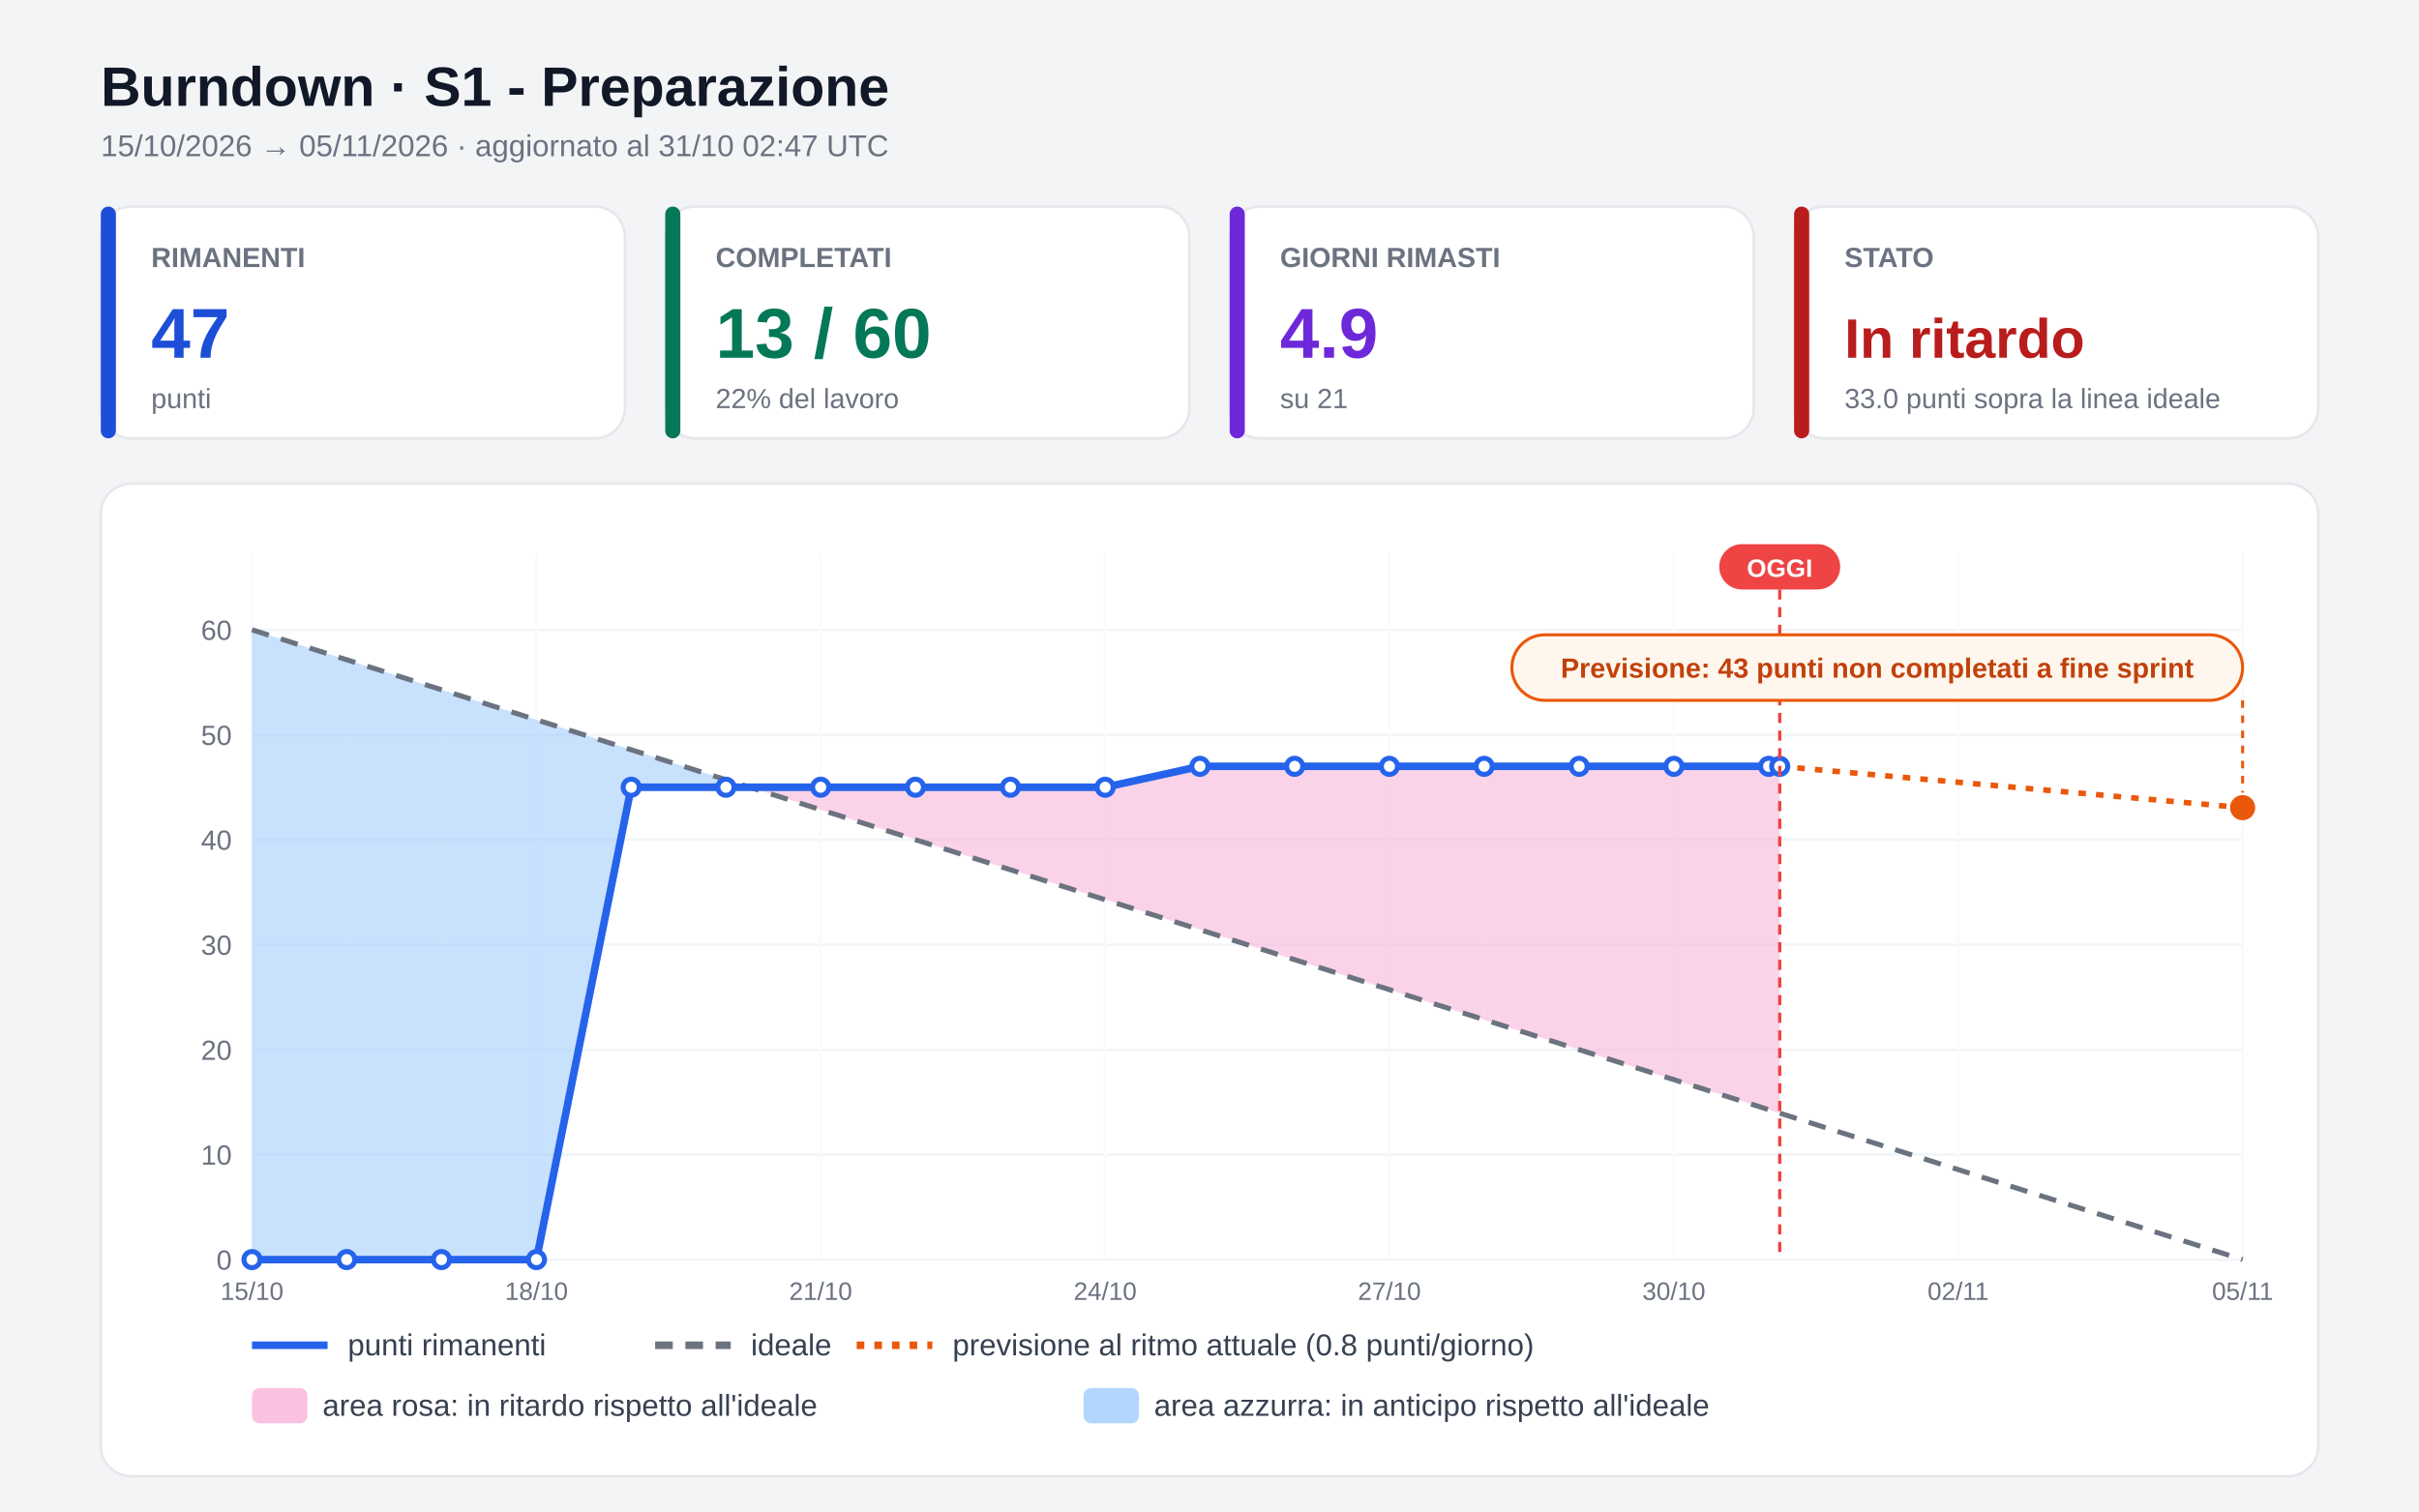
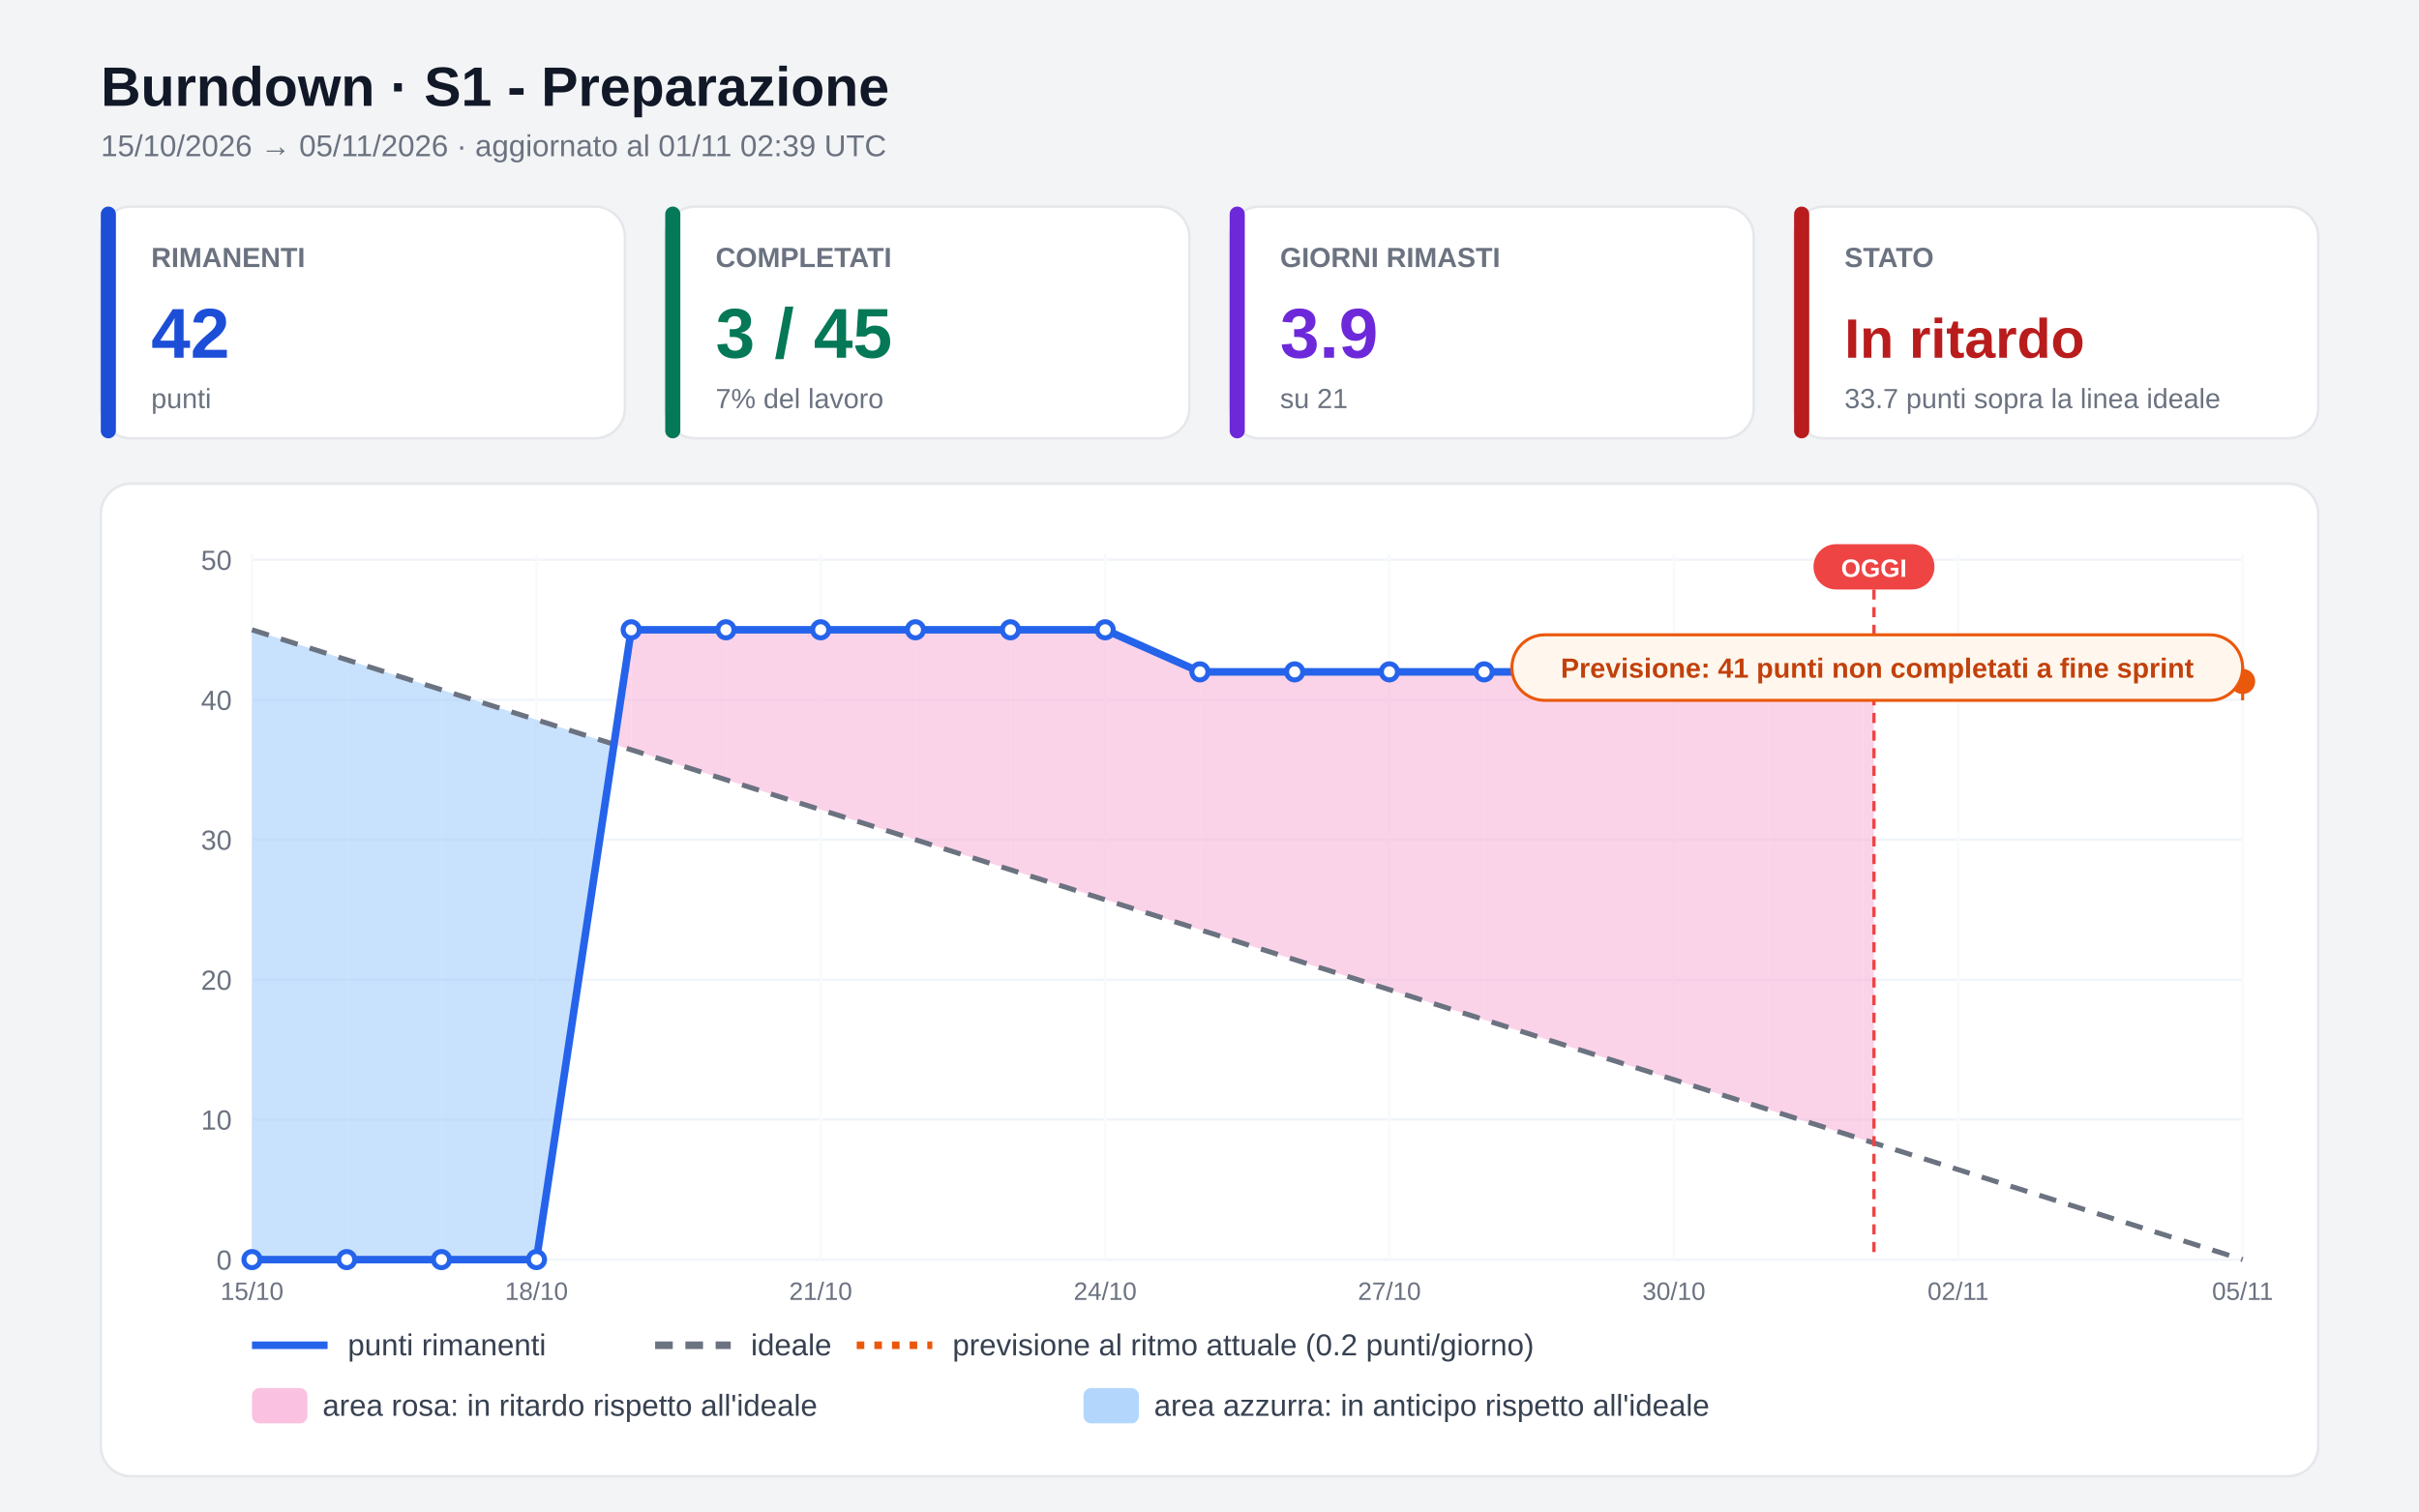
<svg xmlns="http://www.w3.org/2000/svg" viewBox="0 0 960 600" width="960" height="600" font-family="Arial">
  <rect width="960" height="600" fill="#f3f4f6" />
  <text x="40.0" y="42.0" font-size="22" text-anchor="start" fill="#111827" font-weight="bold">Burndown · S1 - Preparazione</text>
-   <text x="40.0" y="62.0" font-size="12" text-anchor="start" fill="#6b7280" font-weight="normal">15/10/2026 → 05/11/2026 · aggiornato al 31/10 02:47 UTC</text>
+   <text x="40.0" y="62.0" font-size="12" text-anchor="start" fill="#6b7280" font-weight="normal">15/10/2026 → 05/11/2026 · aggiornato al 01/11 02:39 UTC</text>
  <rect x="40.0" y="82.0" width="208.0" height="92.0" rx="12" fill="#ffffff" fill-opacity="1.0" stroke="#e5e7eb" stroke-width="1" />
  <rect x="40.0" y="82.0" width="6.0" height="92.0" rx="3" fill="#1d4ed8" fill-opacity="1.0" stroke="none" stroke-width="1" />
  <text x="60.0" y="106.0" font-size="11" text-anchor="start" fill="#6b7280" font-weight="bold">RIMANENTI</text>
-   <text x="60.0" y="142.0" font-size="28" text-anchor="start" fill="#1d4ed8" font-weight="bold">47</text>
+   <text x="60.0" y="142.0" font-size="28" text-anchor="start" fill="#1d4ed8" font-weight="bold">42</text>
  <text x="60.0" y="162.0" font-size="11" text-anchor="start" fill="#6b7280" font-weight="normal">punti</text>
  <rect x="264.0" y="82.0" width="208.0" height="92.0" rx="12" fill="#ffffff" fill-opacity="1.0" stroke="#e5e7eb" stroke-width="1" />
  <rect x="264.0" y="82.0" width="6.0" height="92.0" rx="3" fill="#047857" fill-opacity="1.0" stroke="none" stroke-width="1" />
  <text x="284.0" y="106.0" font-size="11" text-anchor="start" fill="#6b7280" font-weight="bold">COMPLETATI</text>
-   <text x="284.0" y="142.0" font-size="28" text-anchor="start" fill="#047857" font-weight="bold">13 / 60</text>
-   <text x="284.0" y="162.0" font-size="11" text-anchor="start" fill="#6b7280" font-weight="normal">22% del lavoro</text>
+   <text x="284.0" y="142.0" font-size="28" text-anchor="start" fill="#047857" font-weight="bold">3 / 45</text>
+   <text x="284.0" y="162.0" font-size="11" text-anchor="start" fill="#6b7280" font-weight="normal">7% del lavoro</text>
  <rect x="488.0" y="82.0" width="208.0" height="92.0" rx="12" fill="#ffffff" fill-opacity="1.0" stroke="#e5e7eb" stroke-width="1" />
  <rect x="488.0" y="82.0" width="6.0" height="92.0" rx="3" fill="#6d28d9" fill-opacity="1.0" stroke="none" stroke-width="1" />
  <text x="508.0" y="106.0" font-size="11" text-anchor="start" fill="#6b7280" font-weight="bold">GIORNI RIMASTI</text>
-   <text x="508.0" y="142.0" font-size="28" text-anchor="start" fill="#6d28d9" font-weight="bold">4.9</text>
+   <text x="508.0" y="142.0" font-size="28" text-anchor="start" fill="#6d28d9" font-weight="bold">3.9</text>
  <text x="508.0" y="162.0" font-size="11" text-anchor="start" fill="#6b7280" font-weight="normal">su 21</text>
  <rect x="712.0" y="82.0" width="208.0" height="92.0" rx="12" fill="#ffffff" fill-opacity="1.0" stroke="#e5e7eb" stroke-width="1" />
  <rect x="712.0" y="82.0" width="6.0" height="92.0" rx="3" fill="#b91c1c" fill-opacity="1.0" stroke="none" stroke-width="1" />
  <text x="732.0" y="106.0" font-size="11" text-anchor="start" fill="#6b7280" font-weight="bold">STATO</text>
  <text x="732.0" y="142.0" font-size="22" text-anchor="start" fill="#b91c1c" font-weight="bold">In ritardo</text>
-   <text x="732.0" y="162.0" font-size="11" text-anchor="start" fill="#6b7280" font-weight="normal">33.0 punti sopra la linea ideale</text>
+   <text x="732.0" y="162.0" font-size="11" text-anchor="start" fill="#6b7280" font-weight="normal">33.7 punti sopra la linea ideale</text>
  <rect x="40.0" y="192.0" width="880.0" height="394.0" rx="12" fill="#ffffff" fill-opacity="1.0" stroke="#e5e7eb" stroke-width="1" />
  <line x1="100.0" y1="500.0" x2="890.0" y2="500.0" stroke="#f1f5f9" stroke-width="1" />
  <text x="92.0" y="504.0" font-size="11" text-anchor="end" fill="#6b7280" font-weight="normal">0</text>
-   <line x1="100.0" y1="458.3" x2="890.0" y2="458.3" stroke="#f1f5f9" stroke-width="1" />
-   <text x="92.0" y="462.3" font-size="11" text-anchor="end" fill="#6b7280" font-weight="normal">10</text>
-   <line x1="100.0" y1="416.7" x2="890.0" y2="416.7" stroke="#f1f5f9" stroke-width="1" />
-   <text x="92.0" y="420.7" font-size="11" text-anchor="end" fill="#6b7280" font-weight="normal">20</text>
-   <line x1="100.0" y1="375.0" x2="890.0" y2="375.0" stroke="#f1f5f9" stroke-width="1" />
-   <text x="92.0" y="379.0" font-size="11" text-anchor="end" fill="#6b7280" font-weight="normal">30</text>
+   <line x1="100.0" y1="444.4" x2="890.0" y2="444.4" stroke="#f1f5f9" stroke-width="1" />
+   <text x="92.0" y="448.4" font-size="11" text-anchor="end" fill="#6b7280" font-weight="normal">10</text>
+   <line x1="100.0" y1="388.9" x2="890.0" y2="388.9" stroke="#f1f5f9" stroke-width="1" />
+   <text x="92.0" y="392.9" font-size="11" text-anchor="end" fill="#6b7280" font-weight="normal">20</text>
  <line x1="100.0" y1="333.3" x2="890.0" y2="333.3" stroke="#f1f5f9" stroke-width="1" />
-   <text x="92.0" y="337.3" font-size="11" text-anchor="end" fill="#6b7280" font-weight="normal">40</text>
-   <line x1="100.0" y1="291.7" x2="890.0" y2="291.7" stroke="#f1f5f9" stroke-width="1" />
-   <text x="92.0" y="295.7" font-size="11" text-anchor="end" fill="#6b7280" font-weight="normal">50</text>
-   <line x1="100.0" y1="250.0" x2="890.0" y2="250.0" stroke="#f1f5f9" stroke-width="1" />
-   <text x="92.0" y="254.0" font-size="11" text-anchor="end" fill="#6b7280" font-weight="normal">60</text>
+   <text x="92.0" y="337.3" font-size="11" text-anchor="end" fill="#6b7280" font-weight="normal">30</text>
+   <line x1="100.0" y1="277.8" x2="890.0" y2="277.8" stroke="#f1f5f9" stroke-width="1" />
+   <text x="92.0" y="281.8" font-size="11" text-anchor="end" fill="#6b7280" font-weight="normal">40</text>
+   <line x1="100.0" y1="222.2" x2="890.0" y2="222.2" stroke="#f1f5f9" stroke-width="1" />
+   <text x="92.0" y="226.2" font-size="11" text-anchor="end" fill="#6b7280" font-weight="normal">50</text>
  <line x1="100.0" y1="220.0" x2="100.0" y2="500.0" stroke="#f8fafc" stroke-width="1" />
  <text x="100.0" y="516.0" font-size="10" text-anchor="middle" fill="#6b7280" font-weight="normal">15/10</text>
  <line x1="212.9" y1="220.0" x2="212.9" y2="500.0" stroke="#f8fafc" stroke-width="1" />
  <text x="212.9" y="516.0" font-size="10" text-anchor="middle" fill="#6b7280" font-weight="normal">18/10</text>
  <line x1="325.7" y1="220.0" x2="325.7" y2="500.0" stroke="#f8fafc" stroke-width="1" />
  <text x="325.7" y="516.0" font-size="10" text-anchor="middle" fill="#6b7280" font-weight="normal">21/10</text>
  <line x1="438.6" y1="220.0" x2="438.6" y2="500.0" stroke="#f8fafc" stroke-width="1" />
  <text x="438.6" y="516.0" font-size="10" text-anchor="middle" fill="#6b7280" font-weight="normal">24/10</text>
  <line x1="551.4" y1="220.0" x2="551.4" y2="500.0" stroke="#f8fafc" stroke-width="1" />
  <text x="551.4" y="516.0" font-size="10" text-anchor="middle" fill="#6b7280" font-weight="normal">27/10</text>
  <line x1="664.3" y1="220.0" x2="664.3" y2="500.0" stroke="#f8fafc" stroke-width="1" />
  <text x="664.3" y="516.0" font-size="10" text-anchor="middle" fill="#6b7280" font-weight="normal">30/10</text>
  <line x1="777.1" y1="220.0" x2="777.1" y2="500.0" stroke="#f8fafc" stroke-width="1" />
  <text x="777.1" y="516.0" font-size="10" text-anchor="middle" fill="#6b7280" font-weight="normal">02/11</text>
  <line x1="890.0" y1="220.0" x2="890.0" y2="500.0" stroke="#f8fafc" stroke-width="1" />
  <text x="890.0" y="516.0" font-size="10" text-anchor="middle" fill="#6b7280" font-weight="normal">05/11</text>
  <polygon points="100.0,500.0 137.6,500.0 137.6,261.9 100.0,250.0" fill="#93c5fd" fill-opacity="0.5" stroke="none" stroke-width="1.5" stroke-linejoin="round" />
  <polygon points="137.6,500.0 175.2,500.0 175.2,273.8 137.6,261.9" fill="#93c5fd" fill-opacity="0.5" stroke="none" stroke-width="1.5" stroke-linejoin="round" />
  <polygon points="175.2,500.0 212.9,500.0 212.9,285.7 175.2,273.8" fill="#93c5fd" fill-opacity="0.5" stroke="none" stroke-width="1.5" stroke-linejoin="round" />
-   <polygon points="212.9,500.0 250.5,312.5 250.5,297.6 212.9,285.7" fill="#93c5fd" fill-opacity="0.5" stroke="none" stroke-width="1.5" stroke-linejoin="round" />
-   <polygon points="250.5,312.5 288.1,312.5 288.1,309.5 250.5,297.6" fill="#93c5fd" fill-opacity="0.5" stroke="none" stroke-width="1.5" stroke-linejoin="round" />
-   <polygon points="288.1,312.5 297.5,312.5 288.1,309.5" fill="#93c5fd" fill-opacity="0.5" stroke="none" stroke-width="1.5" stroke-linejoin="round" />
-   <polygon points="297.5,312.5 325.7,312.5 325.7,321.4" fill="#f9a8d4" fill-opacity="0.5" stroke="none" stroke-width="1.5" stroke-linejoin="round" />
-   <polygon points="325.7,312.5 363.3,312.5 363.3,333.3 325.7,321.4" fill="#f9a8d4" fill-opacity="0.5" stroke="none" stroke-width="1.5" stroke-linejoin="round" />
-   <polygon points="363.3,312.5 401.0,312.5 401.0,345.2 363.3,333.3" fill="#f9a8d4" fill-opacity="0.5" stroke="none" stroke-width="1.5" stroke-linejoin="round" />
-   <polygon points="401.0,312.5 438.6,312.5 438.6,357.1 401.0,345.2" fill="#f9a8d4" fill-opacity="0.5" stroke="none" stroke-width="1.5" stroke-linejoin="round" />
-   <polygon points="438.6,312.5 476.2,304.2 476.2,369.0 438.6,357.1" fill="#f9a8d4" fill-opacity="0.5" stroke="none" stroke-width="1.5" stroke-linejoin="round" />
-   <polygon points="476.2,304.2 513.8,304.2 513.8,381.0 476.2,369.0" fill="#f9a8d4" fill-opacity="0.5" stroke="none" stroke-width="1.5" stroke-linejoin="round" />
-   <polygon points="513.8,304.2 551.4,304.2 551.4,392.9 513.8,381.0" fill="#f9a8d4" fill-opacity="0.5" stroke="none" stroke-width="1.5" stroke-linejoin="round" />
-   <polygon points="551.4,304.2 589.0,304.2 589.0,404.8 551.4,392.9" fill="#f9a8d4" fill-opacity="0.5" stroke="none" stroke-width="1.5" stroke-linejoin="round" />
-   <polygon points="589.0,304.2 626.7,304.2 626.7,416.7 589.0,404.8" fill="#f9a8d4" fill-opacity="0.5" stroke="none" stroke-width="1.5" stroke-linejoin="round" />
-   <polygon points="626.7,304.2 664.3,304.2 664.3,428.6 626.7,416.7" fill="#f9a8d4" fill-opacity="0.5" stroke="none" stroke-width="1.5" stroke-linejoin="round" />
-   <polygon points="664.3,304.2 701.9,304.2 701.9,440.5 664.3,428.6" fill="#f9a8d4" fill-opacity="0.5" stroke="none" stroke-width="1.5" stroke-linejoin="round" />
-   <polygon points="701.9,304.2 706.3,304.2 706.3,441.9 701.9,440.5" fill="#f9a8d4" fill-opacity="0.5" stroke="none" stroke-width="1.5" stroke-linejoin="round" />
+   <polygon points="212.9,500.0 243.6,295.5 212.9,285.7" fill="#93c5fd" fill-opacity="0.5" stroke="none" stroke-width="1.5" stroke-linejoin="round" />
+   <polygon points="243.6,295.5 250.5,250.0 250.5,297.6" fill="#f9a8d4" fill-opacity="0.5" stroke="none" stroke-width="1.5" stroke-linejoin="round" />
+   <polygon points="250.5,250.0 288.1,250.0 288.1,309.5 250.5,297.6" fill="#f9a8d4" fill-opacity="0.5" stroke="none" stroke-width="1.5" stroke-linejoin="round" />
+   <polygon points="288.1,250.0 325.7,250.0 325.7,321.4 288.1,309.5" fill="#f9a8d4" fill-opacity="0.5" stroke="none" stroke-width="1.5" stroke-linejoin="round" />
+   <polygon points="325.7,250.0 363.3,250.0 363.3,333.3 325.7,321.4" fill="#f9a8d4" fill-opacity="0.5" stroke="none" stroke-width="1.5" stroke-linejoin="round" />
+   <polygon points="363.3,250.0 401.0,250.0 401.0,345.2 363.3,333.3" fill="#f9a8d4" fill-opacity="0.5" stroke="none" stroke-width="1.5" stroke-linejoin="round" />
+   <polygon points="401.0,250.0 438.6,250.0 438.6,357.1 401.0,345.2" fill="#f9a8d4" fill-opacity="0.5" stroke="none" stroke-width="1.5" stroke-linejoin="round" />
+   <polygon points="438.6,250.0 476.2,266.7 476.2,369.0 438.6,357.1" fill="#f9a8d4" fill-opacity="0.5" stroke="none" stroke-width="1.5" stroke-linejoin="round" />
+   <polygon points="476.2,266.7 513.8,266.7 513.8,381.0 476.2,369.0" fill="#f9a8d4" fill-opacity="0.5" stroke="none" stroke-width="1.5" stroke-linejoin="round" />
+   <polygon points="513.8,266.7 551.4,266.7 551.4,392.9 513.8,381.0" fill="#f9a8d4" fill-opacity="0.5" stroke="none" stroke-width="1.5" stroke-linejoin="round" />
+   <polygon points="551.4,266.7 589.0,266.7 589.0,404.8 551.4,392.9" fill="#f9a8d4" fill-opacity="0.5" stroke="none" stroke-width="1.5" stroke-linejoin="round" />
+   <polygon points="589.0,266.7 626.7,266.7 626.7,416.7 589.0,404.8" fill="#f9a8d4" fill-opacity="0.5" stroke="none" stroke-width="1.5" stroke-linejoin="round" />
+   <polygon points="626.7,266.7 664.3,266.7 664.3,428.6 626.7,416.7" fill="#f9a8d4" fill-opacity="0.5" stroke="none" stroke-width="1.5" stroke-linejoin="round" />
+   <polygon points="664.3,266.7 701.9,266.7 701.9,440.5 664.3,428.6" fill="#f9a8d4" fill-opacity="0.5" stroke="none" stroke-width="1.5" stroke-linejoin="round" />
+   <polygon points="701.9,266.7 739.5,266.7 739.5,452.4 701.9,440.5" fill="#f9a8d4" fill-opacity="0.5" stroke="none" stroke-width="1.5" stroke-linejoin="round" />
+   <polygon points="739.5,266.7 743.7,266.7 743.7,453.7 739.5,452.4" fill="#f9a8d4" fill-opacity="0.5" stroke="none" stroke-width="1.5" stroke-linejoin="round" />
  <polyline points="100.0,250.0 890.0,500.0" fill="none" fill-opacity="1.0" stroke="#6b7280" stroke-width="2" stroke-linejoin="round" stroke-dasharray="7 5" />
-   <polyline points="706.3,304.2 890.0,320.6" fill="none" fill-opacity="1.0" stroke="#ea580c" stroke-width="2.2" stroke-linejoin="round" stroke-dasharray="3 4" />
-   <polyline points="100.0,500.0 137.6,500.0 175.2,500.0 212.9,500.0 250.5,312.5 288.1,312.5 325.7,312.5 363.3,312.5 401.0,312.5 438.6,312.5 476.2,304.2 513.8,304.2 551.4,304.2 589.0,304.2 626.7,304.2 664.3,304.2 701.9,304.2 706.3,304.2" fill="none" fill-opacity="1.0" stroke="#2563eb" stroke-width="3" stroke-linejoin="round" />
+   <polyline points="743.7,266.7 890.0,270.5" fill="none" fill-opacity="1.0" stroke="#ea580c" stroke-width="2.2" stroke-linejoin="round" stroke-dasharray="3 4" />
+   <polyline points="100.0,500.0 137.6,500.0 175.2,500.0 212.9,500.0 250.5,250.0 288.1,250.0 325.7,250.0 363.3,250.0 401.0,250.0 438.6,250.0 476.2,266.7 513.8,266.7 551.4,266.7 589.0,266.7 626.7,266.7 664.3,266.7 701.9,266.7 739.5,266.7 743.7,266.7" fill="none" fill-opacity="1.0" stroke="#2563eb" stroke-width="3" stroke-linejoin="round" />
  <circle cx="100.0" cy="500.0" r="3.2" fill="#ffffff" stroke="#2563eb" stroke-width="2" />
  <circle cx="137.6" cy="500.0" r="3.2" fill="#ffffff" stroke="#2563eb" stroke-width="2" />
  <circle cx="175.2" cy="500.0" r="3.2" fill="#ffffff" stroke="#2563eb" stroke-width="2" />
  <circle cx="212.9" cy="500.0" r="3.2" fill="#ffffff" stroke="#2563eb" stroke-width="2" />
-   <circle cx="250.5" cy="312.5" r="3.2" fill="#ffffff" stroke="#2563eb" stroke-width="2" />
-   <circle cx="288.1" cy="312.5" r="3.2" fill="#ffffff" stroke="#2563eb" stroke-width="2" />
-   <circle cx="325.7" cy="312.5" r="3.2" fill="#ffffff" stroke="#2563eb" stroke-width="2" />
-   <circle cx="363.3" cy="312.5" r="3.2" fill="#ffffff" stroke="#2563eb" stroke-width="2" />
-   <circle cx="401.0" cy="312.5" r="3.2" fill="#ffffff" stroke="#2563eb" stroke-width="2" />
-   <circle cx="438.6" cy="312.5" r="3.2" fill="#ffffff" stroke="#2563eb" stroke-width="2" />
-   <circle cx="476.2" cy="304.2" r="3.2" fill="#ffffff" stroke="#2563eb" stroke-width="2" />
-   <circle cx="513.8" cy="304.2" r="3.2" fill="#ffffff" stroke="#2563eb" stroke-width="2" />
-   <circle cx="551.4" cy="304.2" r="3.2" fill="#ffffff" stroke="#2563eb" stroke-width="2" />
-   <circle cx="589.0" cy="304.2" r="3.2" fill="#ffffff" stroke="#2563eb" stroke-width="2" />
-   <circle cx="626.7" cy="304.2" r="3.2" fill="#ffffff" stroke="#2563eb" stroke-width="2" />
-   <circle cx="664.3" cy="304.2" r="3.2" fill="#ffffff" stroke="#2563eb" stroke-width="2" />
-   <circle cx="701.9" cy="304.2" r="3.2" fill="#ffffff" stroke="#2563eb" stroke-width="2" />
-   <circle cx="706.3" cy="304.2" r="3.2" fill="#ffffff" stroke="#2563eb" stroke-width="2" />
-   <line x1="706.3" y1="220.0" x2="706.3" y2="500.0" stroke="#ef4444" stroke-width="1.3" stroke-dasharray="4 3" />
-   <rect x="682.3" y="216.0" width="48.0" height="18.0" rx="9" fill="#ef4444" fill-opacity="1.0" stroke="none" stroke-width="1" />
-   <text x="706.3" y="229.0" font-size="10" text-anchor="middle" fill="#ffffff" font-weight="bold">OGGI</text>
-   <circle cx="890.0" cy="320.6" r="5" fill="#ea580c" />
-   <line x1="890.0" y1="278.0" x2="890.0" y2="314.6" stroke="#ea580c" stroke-width="1.2" stroke-dasharray="3 3" />
+   <circle cx="250.5" cy="250.0" r="3.2" fill="#ffffff" stroke="#2563eb" stroke-width="2" />
+   <circle cx="288.1" cy="250.0" r="3.2" fill="#ffffff" stroke="#2563eb" stroke-width="2" />
+   <circle cx="325.7" cy="250.0" r="3.2" fill="#ffffff" stroke="#2563eb" stroke-width="2" />
+   <circle cx="363.3" cy="250.0" r="3.2" fill="#ffffff" stroke="#2563eb" stroke-width="2" />
+   <circle cx="401.0" cy="250.0" r="3.2" fill="#ffffff" stroke="#2563eb" stroke-width="2" />
+   <circle cx="438.6" cy="250.0" r="3.2" fill="#ffffff" stroke="#2563eb" stroke-width="2" />
+   <circle cx="476.2" cy="266.7" r="3.2" fill="#ffffff" stroke="#2563eb" stroke-width="2" />
+   <circle cx="513.8" cy="266.7" r="3.2" fill="#ffffff" stroke="#2563eb" stroke-width="2" />
+   <circle cx="551.4" cy="266.7" r="3.2" fill="#ffffff" stroke="#2563eb" stroke-width="2" />
+   <circle cx="589.0" cy="266.7" r="3.2" fill="#ffffff" stroke="#2563eb" stroke-width="2" />
+   <circle cx="626.7" cy="266.7" r="3.2" fill="#ffffff" stroke="#2563eb" stroke-width="2" />
+   <circle cx="664.3" cy="266.7" r="3.2" fill="#ffffff" stroke="#2563eb" stroke-width="2" />
+   <circle cx="701.9" cy="266.7" r="3.2" fill="#ffffff" stroke="#2563eb" stroke-width="2" />
+   <circle cx="739.5" cy="266.7" r="3.2" fill="#ffffff" stroke="#2563eb" stroke-width="2" />
+   <circle cx="743.7" cy="266.7" r="3.2" fill="#ffffff" stroke="#2563eb" stroke-width="2" />
+   <line x1="743.7" y1="220.0" x2="743.7" y2="500.0" stroke="#ef4444" stroke-width="1.3" stroke-dasharray="4 3" />
+   <rect x="719.7" y="216.0" width="48.0" height="18.0" rx="9" fill="#ef4444" fill-opacity="1.0" stroke="none" stroke-width="1" />
+   <text x="743.7" y="229.0" font-size="10" text-anchor="middle" fill="#ffffff" font-weight="bold">OGGI</text>
+   <circle cx="890.0" cy="270.5" r="5" fill="#ea580c" />
+   <line x1="890.0" y1="278.0" x2="890.0" y2="264.5" stroke="#ea580c" stroke-width="1.2" stroke-dasharray="3 3" />
  <rect x="600.0" y="252.0" width="290.0" height="26.0" rx="13" fill="#fff7ed" fill-opacity="1.0" stroke="#ea580c" stroke-width="1.2" />
-   <text x="745.0" y="269.0" font-size="11" text-anchor="middle" fill="#c2410c" font-weight="bold">Previsione: 43 punti non completati a fine sprint</text>
+   <text x="745.0" y="269.0" font-size="11" text-anchor="middle" fill="#c2410c" font-weight="bold">Previsione: 41 punti non completati a fine sprint</text>
  <line x1="100.0" y1="534.0" x2="130.0" y2="534.0" stroke="#2563eb" stroke-width="3" />
  <text x="138.0" y="538.0" font-size="12" text-anchor="start" fill="#374151" font-weight="normal">punti rimanenti</text>
  <line x1="260.0" y1="534.0" x2="290.0" y2="534.0" stroke="#6b7280" stroke-width="3" stroke-dasharray="7 5" />
  <text x="298.0" y="538.0" font-size="12" text-anchor="start" fill="#374151" font-weight="normal">ideale</text>
  <line x1="340.0" y1="534.0" x2="370.0" y2="534.0" stroke="#ea580c" stroke-width="3" stroke-dasharray="3 4" />
-   <text x="378.0" y="538.0" font-size="12" text-anchor="start" fill="#374151" font-weight="normal">previsione al ritmo attuale (0.8 punti/giorno)</text>
+   <text x="378.0" y="538.0" font-size="12" text-anchor="start" fill="#374151" font-weight="normal">previsione al ritmo attuale (0.2 punti/giorno)</text>
  <rect x="100.0" y="551.0" width="22.0" height="14.0" rx="3" fill="#f9a8d4" fill-opacity="0.7" stroke="none" stroke-width="1" />
  <text x="128.0" y="562.0" font-size="12" text-anchor="start" fill="#374151" font-weight="normal">area rosa: in ritardo rispetto all'ideale</text>
  <rect x="430.0" y="551.0" width="22.0" height="14.0" rx="3" fill="#93c5fd" fill-opacity="0.7" stroke="none" stroke-width="1" />
  <text x="458.0" y="562.0" font-size="12" text-anchor="start" fill="#374151" font-weight="normal">area azzurra: in anticipo rispetto all'ideale</text>
</svg>
